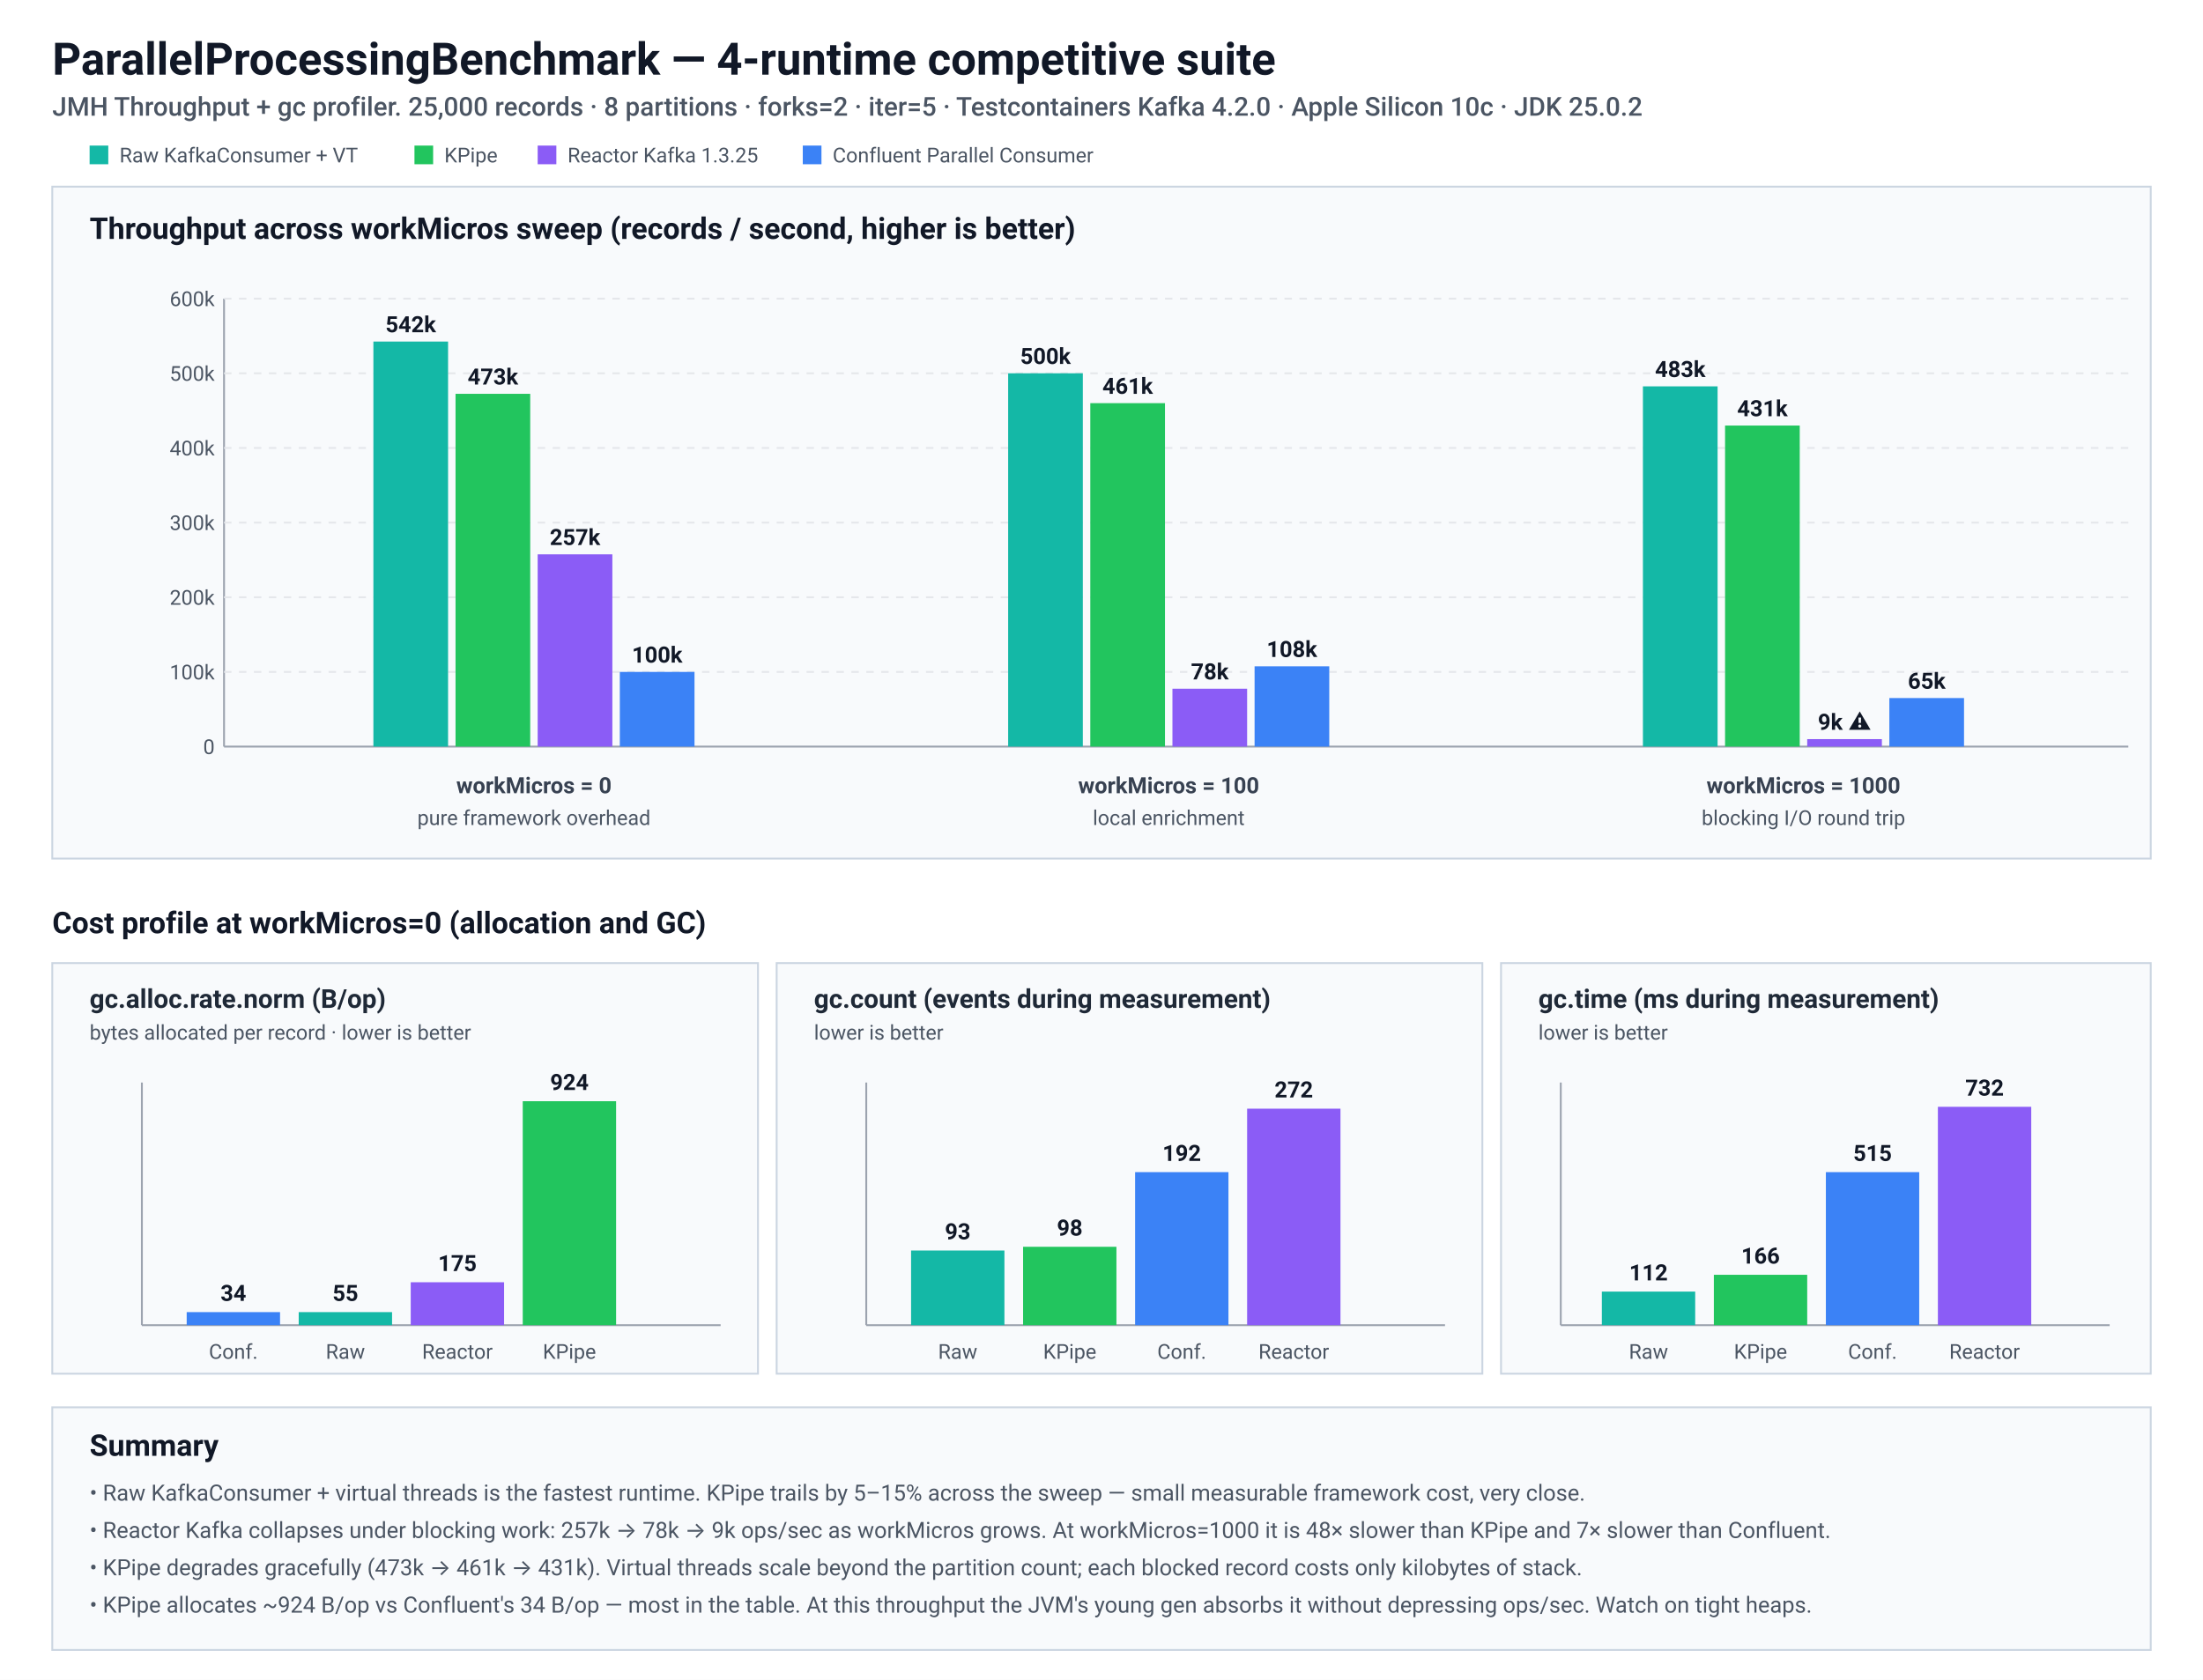
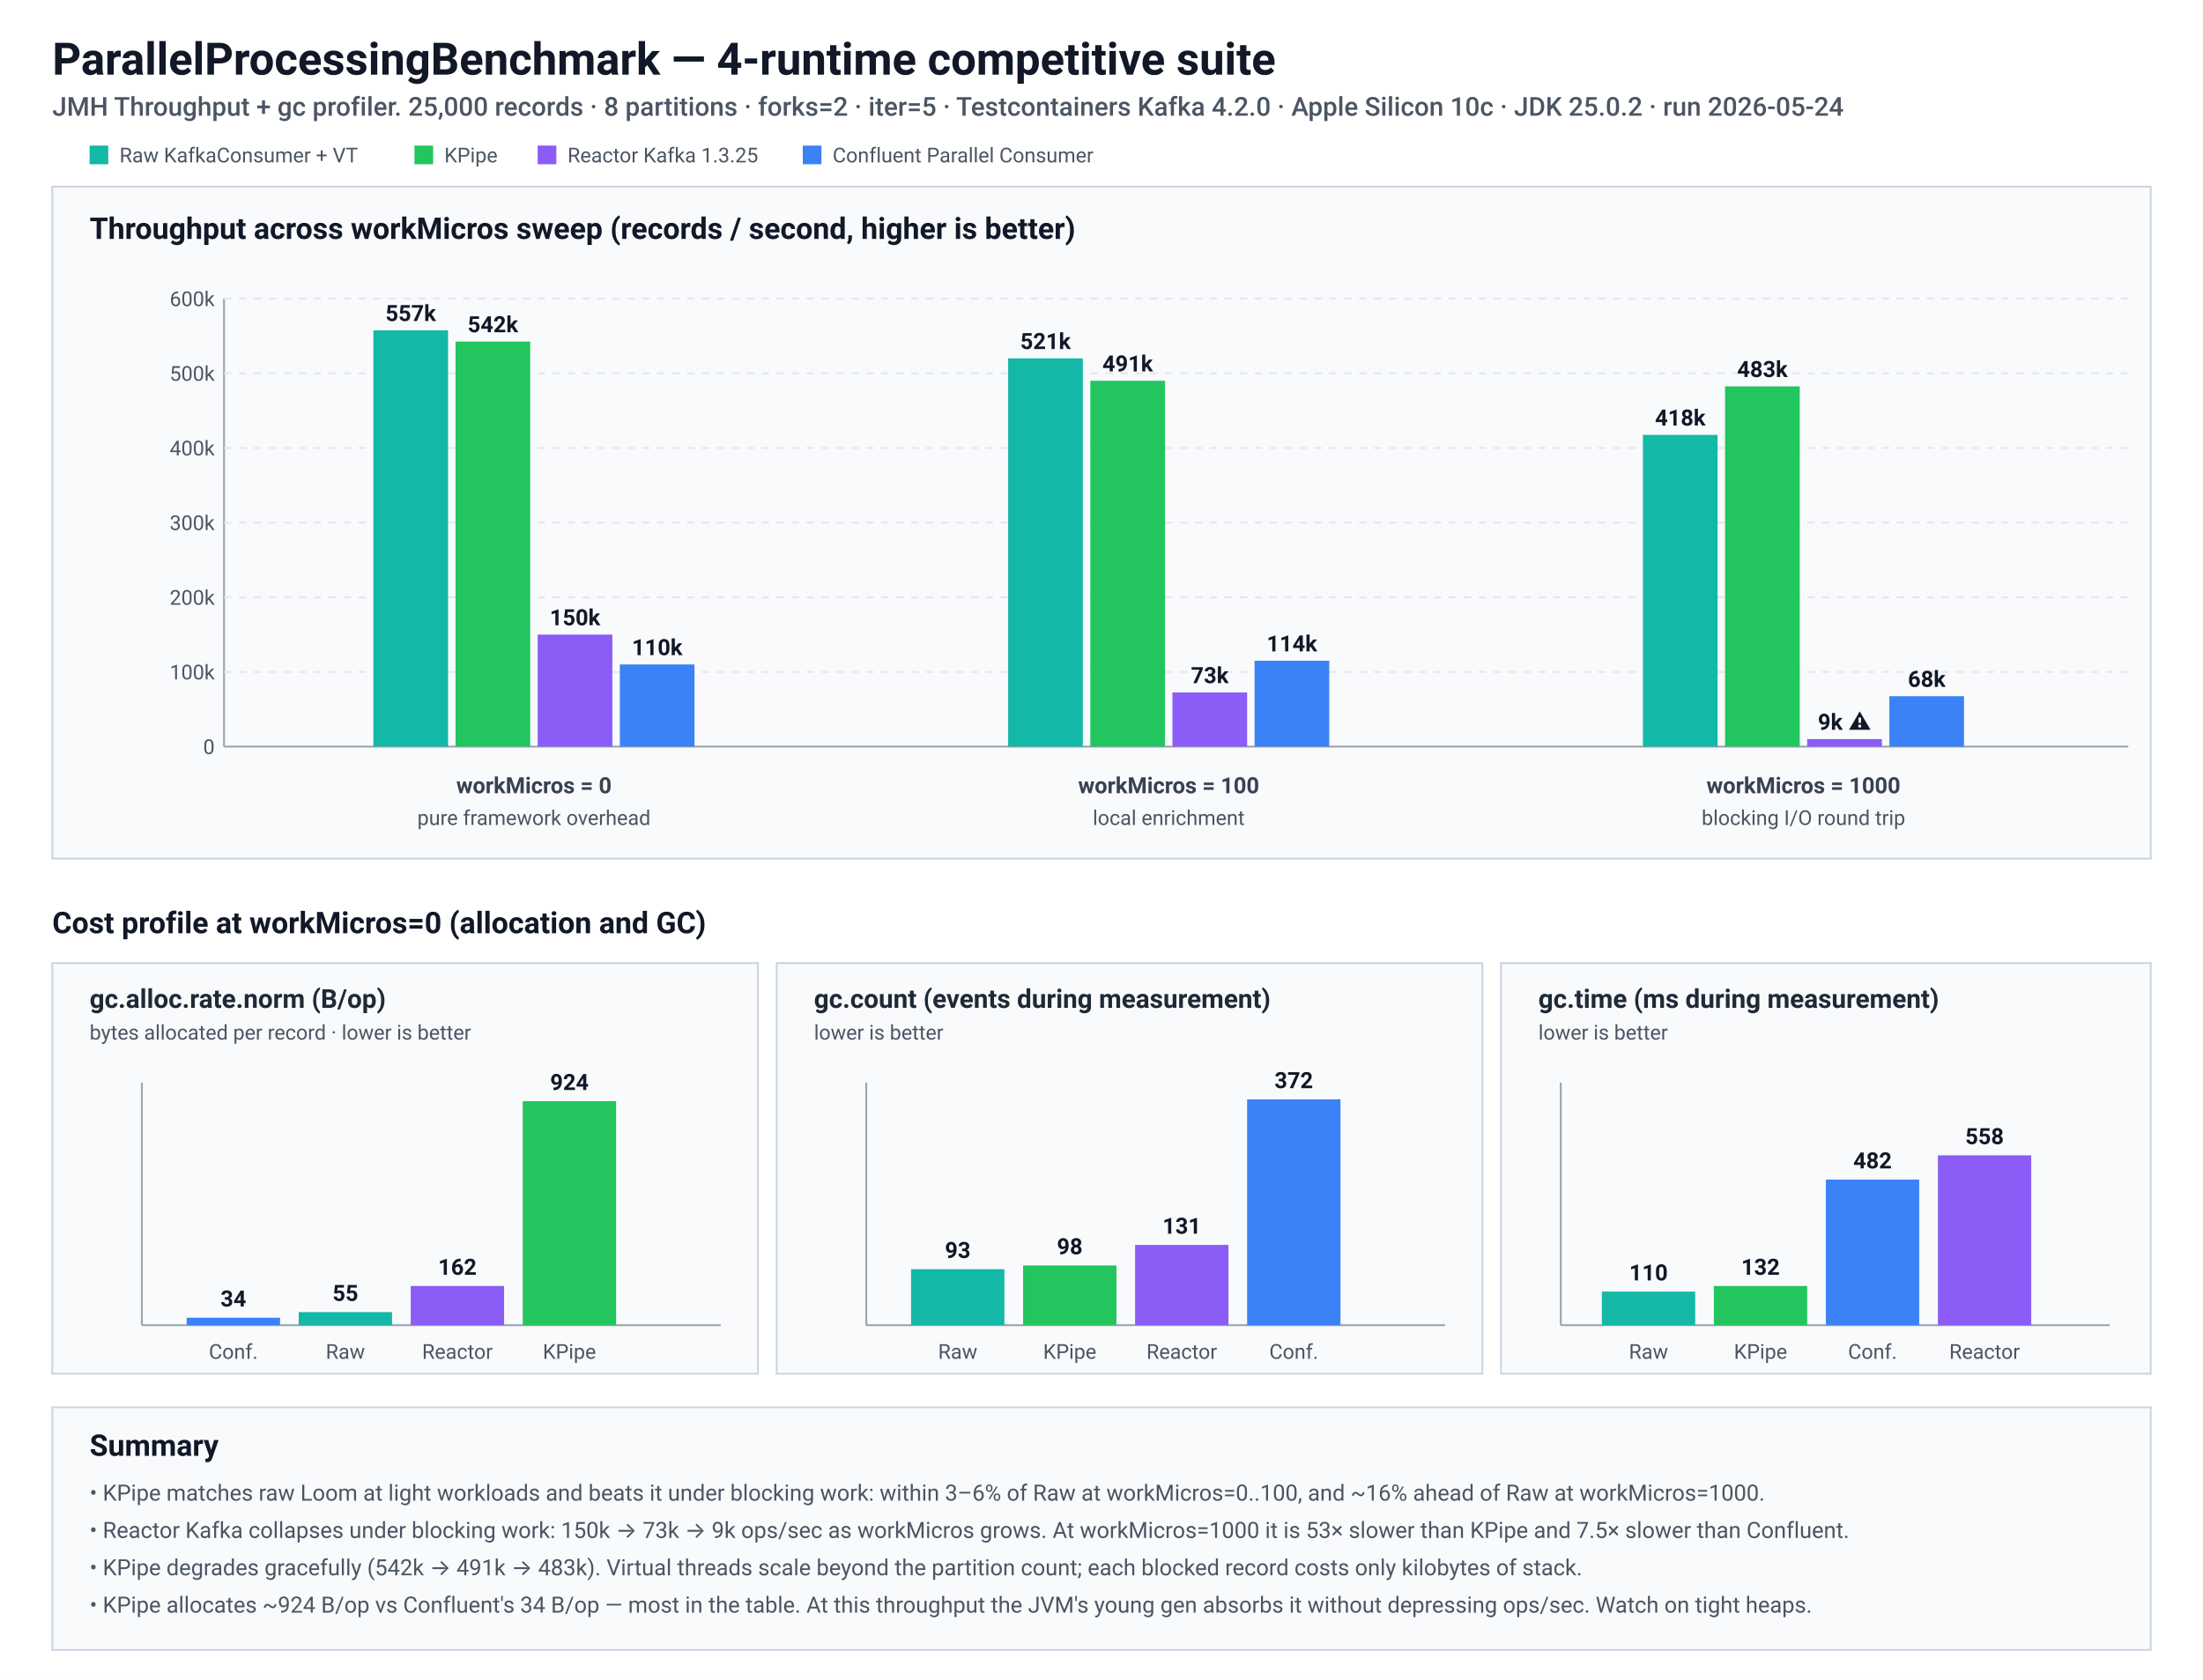
<svg xmlns="http://www.w3.org/2000/svg" width="1180" height="900" viewBox="0 0 1180 900" role="img" aria-label="KPipe vs Confluent PC vs Reactor Kafka vs raw KafkaConsumer + virtual threads — parallel-consumer throughput, allocation, and GC behavior">
  <defs>
    <style>
      .bg { fill: #ffffff; }
      .panel { fill: #f8fafc; stroke: #cbd5e1; stroke-width: 1; }
      .title { fill: #111827; font: 700 24px -apple-system, BlinkMacSystemFont, Segoe UI, Roboto, sans-serif; }
      .subtitle { fill: #4b5563; font: 500 14px -apple-system, BlinkMacSystemFont, Segoe UI, Roboto, sans-serif; }
      .h2 { fill: #111827; font: 700 16px -apple-system, BlinkMacSystemFont, Segoe UI, Roboto, sans-serif; }
      .h3 { fill: #1f2937; font: 700 14px -apple-system, BlinkMacSystemFont, Segoe UI, Roboto, sans-serif; }
      .axis { stroke: #9ca3af; stroke-width: 1; }
      .grid { stroke: #e5e7eb; stroke-width: 1; stroke-dasharray: 4 4; }
      .label { fill: #374151; font: 600 12px -apple-system, BlinkMacSystemFont, Segoe UI, Roboto, sans-serif; }
      .small { fill: #4b5563; font: 11px -apple-system, BlinkMacSystemFont, Segoe UI, Roboto, sans-serif; }
      .value { fill: #111827; font: 700 12px -apple-system, BlinkMacSystemFont, Segoe UI, Roboto, sans-serif; }
      .note { fill: #4b5563; font: 12px -apple-system, BlinkMacSystemFont, Segoe UI, Roboto, sans-serif; }
      .raw { fill: #14b8a6; }
      .kpipe { fill: #22c55e; }
      .reactor { fill: #8b5cf6; }
      .confluent { fill: #3b82f6; }
    </style>
  </defs>
  <rect class="bg" x="0" y="0" width="1180" height="900" />
  <text x="28" y="40" class="title">ParallelProcessingBenchmark — 4-runtime competitive suite</text>
-   <text x="28" y="62" class="subtitle">JMH Throughput + gc profiler. 25,000 records · 8 partitions · forks=2 · iter=5 · Testcontainers Kafka 4.2.0 · Apple Silicon 10c · JDK 25.0.2</text>
+   <text x="28" y="62" class="subtitle">JMH Throughput + gc profiler. 25,000 records · 8 partitions · forks=2 · iter=5 · Testcontainers Kafka 4.2.0 · Apple Silicon 10c · JDK 25.0.2 · run 2026-05-24</text>
  <rect x="48" y="78" width="10" height="10" class="raw" />
  <text x="64" y="87" class="small">Raw KafkaConsumer + VT</text>
  <rect x="222" y="78" width="10" height="10" class="kpipe" />
  <text x="238" y="87" class="small">KPipe</text>
  <rect x="288" y="78" width="10" height="10" class="reactor" />
  <text x="304" y="87" class="small">Reactor Kafka 1.3.25</text>
  <rect x="430" y="78" width="10" height="10" class="confluent" />
  <text x="446" y="87" class="small">Confluent Parallel Consumer</text>
  <rect x="28" y="100" width="1124" height="360" class="panel" />
  <text x="48" y="128" class="h2">Throughput across workMicros sweep (records / second, higher is better)</text>
  <line x1="120" y1="400" x2="1140" y2="400" class="axis" />
  <line x1="120" y1="160" x2="120" y2="400" class="axis" />
  <line x1="120" y1="360" x2="1140" y2="360" class="grid" />
  <line x1="120" y1="320" x2="1140" y2="320" class="grid" />
  <line x1="120" y1="280" x2="1140" y2="280" class="grid" />
  <line x1="120" y1="240" x2="1140" y2="240" class="grid" />
  <line x1="120" y1="200" x2="1140" y2="200" class="grid" />
  <line x1="120" y1="160" x2="1140" y2="160" class="grid" />
  <text x="115" y="404" class="small" text-anchor="end">0</text>
  <text x="115" y="364" class="small" text-anchor="end">100k</text>
  <text x="115" y="324" class="small" text-anchor="end">200k</text>
  <text x="115" y="284" class="small" text-anchor="end">300k</text>
  <text x="115" y="244" class="small" text-anchor="end">400k</text>
  <text x="115" y="204" class="small" text-anchor="end">500k</text>
  <text x="115" y="164" class="small" text-anchor="end">600k</text>
-   <rect x="200" y="183" width="40" height="217" class="raw" />
-   <text x="220" y="178" class="value" text-anchor="middle">542k</text>
-   <rect x="244" y="211" width="40" height="189" class="kpipe" />
-   <text x="264" y="206" class="value" text-anchor="middle">473k</text>
-   <rect x="288" y="297" width="40" height="103" class="reactor" />
-   <text x="308" y="292" class="value" text-anchor="middle">257k</text>
-   <rect x="332" y="360" width="40" height="40" class="confluent" />
-   <text x="352" y="355" class="value" text-anchor="middle">100k</text>
+   <rect x="200" y="177" width="40" height="223" class="raw" />
+   <text x="220" y="172" class="value" text-anchor="middle">557k</text>
+   <rect x="244" y="183" width="40" height="217" class="kpipe" />
+   <text x="264" y="178" class="value" text-anchor="middle">542k</text>
+   <rect x="288" y="340" width="40" height="60" class="reactor" />
+   <text x="308" y="335" class="value" text-anchor="middle">150k</text>
+   <rect x="332" y="356" width="40" height="44" class="confluent" />
+   <text x="352" y="351" class="value" text-anchor="middle">110k</text>
  <text x="286" y="425" class="label" text-anchor="middle">workMicros = 0</text>
  <text x="286" y="442" class="small" text-anchor="middle">pure framework overhead</text>
-   <rect x="540" y="200" width="40" height="200" class="raw" />
-   <text x="560" y="195" class="value" text-anchor="middle">500k</text>
-   <rect x="584" y="216" width="40" height="184" class="kpipe" />
-   <text x="604" y="211" class="value" text-anchor="middle">461k</text>
-   <rect x="628" y="369" width="40" height="31" class="reactor" />
-   <text x="648" y="364" class="value" text-anchor="middle">78k</text>
-   <rect x="672" y="357" width="40" height="43" class="confluent" />
-   <text x="692" y="352" class="value" text-anchor="middle">108k</text>
+   <rect x="540" y="192" width="40" height="208" class="raw" />
+   <text x="560" y="187" class="value" text-anchor="middle">521k</text>
+   <rect x="584" y="204" width="40" height="196" class="kpipe" />
+   <text x="604" y="199" class="value" text-anchor="middle">491k</text>
+   <rect x="628" y="371" width="40" height="29" class="reactor" />
+   <text x="648" y="366" class="value" text-anchor="middle">73k</text>
+   <rect x="672" y="354" width="40" height="46" class="confluent" />
+   <text x="692" y="349" class="value" text-anchor="middle">114k</text>
  <text x="626" y="425" class="label" text-anchor="middle">workMicros = 100</text>
  <text x="626" y="442" class="small" text-anchor="middle">local enrichment</text>
-   <rect x="880" y="207" width="40" height="193" class="raw" />
-   <text x="900" y="202" class="value" text-anchor="middle">483k</text>
-   <rect x="924" y="228" width="40" height="172" class="kpipe" />
-   <text x="944" y="223" class="value" text-anchor="middle">431k</text>
+   <rect x="880" y="233" width="40" height="167" class="raw" />
+   <text x="900" y="228" class="value" text-anchor="middle">418k</text>
+   <rect x="924" y="207" width="40" height="193" class="kpipe" />
+   <text x="944" y="202" class="value" text-anchor="middle">483k</text>
  <rect x="968" y="396" width="40" height="4" class="reactor" />
  <text x="988" y="391" class="value" text-anchor="middle" fill="#7c3aed">9k ⚠</text>
-   <rect x="1012" y="374" width="40" height="26" class="confluent" />
-   <text x="1032" y="369" class="value" text-anchor="middle">65k</text>
+   <rect x="1012" y="373" width="40" height="27" class="confluent" />
+   <text x="1032" y="368" class="value" text-anchor="middle">68k</text>
  <text x="966" y="425" class="label" text-anchor="middle">workMicros = 1000</text>
  <text x="966" y="442" class="small" text-anchor="middle">blocking I/O round trip</text>
  <text x="28" y="500" class="h2">Cost profile at workMicros=0 (allocation and GC)</text>
  <rect x="28" y="516" width="378" height="220" class="panel" />
  <text x="48" y="540" class="h3">gc.alloc.rate.norm (B/op)</text>
  <text x="48" y="557" class="small">bytes allocated per record · lower is better</text>
  <line x1="76" y1="710" x2="386" y2="710" class="axis" />
  <line x1="76" y1="580" x2="76" y2="710" class="axis" />
-   <rect x="100" y="703" width="50" height="7" class="confluent" />
-   <text x="125" y="697" class="value" text-anchor="middle">34</text>
+   <rect x="100" y="706" width="50" height="4" class="confluent" />
+   <text x="125" y="700" class="value" text-anchor="middle">34</text>
  <text x="125" y="728" class="small" text-anchor="middle">Conf.</text>
  <rect x="160" y="703" width="50" height="7" class="raw" />
  <text x="185" y="697" class="value" text-anchor="middle">55</text>
  <text x="185" y="728" class="small" text-anchor="middle">Raw</text>
-   <rect x="220" y="687" width="50" height="23" class="reactor" />
-   <text x="245" y="681" class="value" text-anchor="middle">175</text>
+   <rect x="220" y="689" width="50" height="21" class="reactor" />
+   <text x="245" y="683" class="value" text-anchor="middle">162</text>
  <text x="245" y="728" class="small" text-anchor="middle">Reactor</text>
  <rect x="280" y="590" width="50" height="120" class="kpipe" />
  <text x="305" y="584" class="value" text-anchor="middle">924</text>
  <text x="305" y="728" class="small" text-anchor="middle">KPipe</text>
  <rect x="416" y="516" width="378" height="220" class="panel" />
  <text x="436" y="540" class="h3">gc.count (events during measurement)</text>
  <text x="436" y="557" class="small">lower is better</text>
  <line x1="464" y1="710" x2="774" y2="710" class="axis" />
  <line x1="464" y1="580" x2="464" y2="710" class="axis" />
-   <rect x="488" y="670" width="50" height="40" class="raw" />
-   <text x="513" y="664" class="value" text-anchor="middle">93</text>
+   <rect x="488" y="680" width="50" height="30" class="raw" />
+   <text x="513" y="674" class="value" text-anchor="middle">93</text>
  <text x="513" y="728" class="small" text-anchor="middle">Raw</text>
-   <rect x="548" y="668" width="50" height="42" class="kpipe" />
-   <text x="573" y="662" class="value" text-anchor="middle">98</text>
+   <rect x="548" y="678" width="50" height="32" class="kpipe" />
+   <text x="573" y="672" class="value" text-anchor="middle">98</text>
  <text x="573" y="728" class="small" text-anchor="middle">KPipe</text>
-   <rect x="608" y="628" width="50" height="82" class="confluent" />
-   <text x="633" y="622" class="value" text-anchor="middle">192</text>
-   <text x="633" y="728" class="small" text-anchor="middle">Conf.</text>
-   <rect x="668" y="594" width="50" height="116" class="reactor" />
-   <text x="693" y="588" class="value" text-anchor="middle">272</text>
-   <text x="693" y="728" class="small" text-anchor="middle">Reactor</text>
+   <rect x="608" y="667" width="50" height="43" class="reactor" />
+   <text x="633" y="661" class="value" text-anchor="middle">131</text>
+   <text x="633" y="728" class="small" text-anchor="middle">Reactor</text>
+   <rect x="668" y="589" width="50" height="121" class="confluent" />
+   <text x="693" y="583" class="value" text-anchor="middle">372</text>
+   <text x="693" y="728" class="small" text-anchor="middle">Conf.</text>
  <rect x="804" y="516" width="348" height="220" class="panel" />
  <text x="824" y="540" class="h3">gc.time (ms during measurement)</text>
  <text x="824" y="557" class="small">lower is better</text>
  <line x1="836" y1="710" x2="1130" y2="710" class="axis" />
  <line x1="836" y1="580" x2="836" y2="710" class="axis" />
  <rect x="858" y="692" width="50" height="18" class="raw" />
-   <text x="883" y="686" class="value" text-anchor="middle">112</text>
+   <text x="883" y="686" class="value" text-anchor="middle">110</text>
  <text x="883" y="728" class="small" text-anchor="middle">Raw</text>
-   <rect x="918" y="683" width="50" height="27" class="kpipe" />
-   <text x="943" y="677" class="value" text-anchor="middle">166</text>
+   <rect x="918" y="689" width="50" height="21" class="kpipe" />
+   <text x="943" y="683" class="value" text-anchor="middle">132</text>
  <text x="943" y="728" class="small" text-anchor="middle">KPipe</text>
-   <rect x="978" y="628" width="50" height="82" class="confluent" />
-   <text x="1003" y="622" class="value" text-anchor="middle">515</text>
+   <rect x="978" y="632" width="50" height="78" class="confluent" />
+   <text x="1003" y="626" class="value" text-anchor="middle">482</text>
  <text x="1003" y="728" class="small" text-anchor="middle">Conf.</text>
-   <rect x="1038" y="593" width="50" height="117" class="reactor" />
-   <text x="1063" y="587" class="value" text-anchor="middle">732</text>
+   <rect x="1038" y="619" width="50" height="91" class="reactor" />
+   <text x="1063" y="613" class="value" text-anchor="middle">558</text>
  <text x="1063" y="728" class="small" text-anchor="middle">Reactor</text>
  <rect x="28" y="754" width="1124" height="130" class="panel" />
  <text x="48" y="780" class="h2">Summary</text>
-   <text x="48" y="804" class="note">• Raw KafkaConsumer + virtual threads is the fastest runtime. KPipe trails by 5–15% across the sweep — small measurable framework cost, very close.</text>
-   <text x="48" y="824" class="note">• Reactor Kafka collapses under blocking work: 257k → 78k → 9k ops/sec as workMicros grows. At workMicros=1000 it is 48× slower than KPipe and 7× slower than Confluent.</text>
-   <text x="48" y="844" class="note">• KPipe degrades gracefully (473k → 461k → 431k). Virtual threads scale beyond the partition count; each blocked record costs only kilobytes of stack.</text>
+   <text x="48" y="804" class="note">• KPipe matches raw Loom at light workloads and beats it under blocking work: within 3–6% of Raw at workMicros=0..100, and ~16% ahead of Raw at workMicros=1000.</text>
+   <text x="48" y="824" class="note">• Reactor Kafka collapses under blocking work: 150k → 73k → 9k ops/sec as workMicros grows. At workMicros=1000 it is 53× slower than KPipe and 7.5× slower than Confluent.</text>
+   <text x="48" y="844" class="note">• KPipe degrades gracefully (542k → 491k → 483k). Virtual threads scale beyond the partition count; each blocked record costs only kilobytes of stack.</text>
  <text x="48" y="864" class="note">• KPipe allocates ~924 B/op vs Confluent's 34 B/op — most in the table. At this throughput the JVM's young gen absorbs it without depressing ops/sec. Watch on tight heaps.</text>
</svg>
